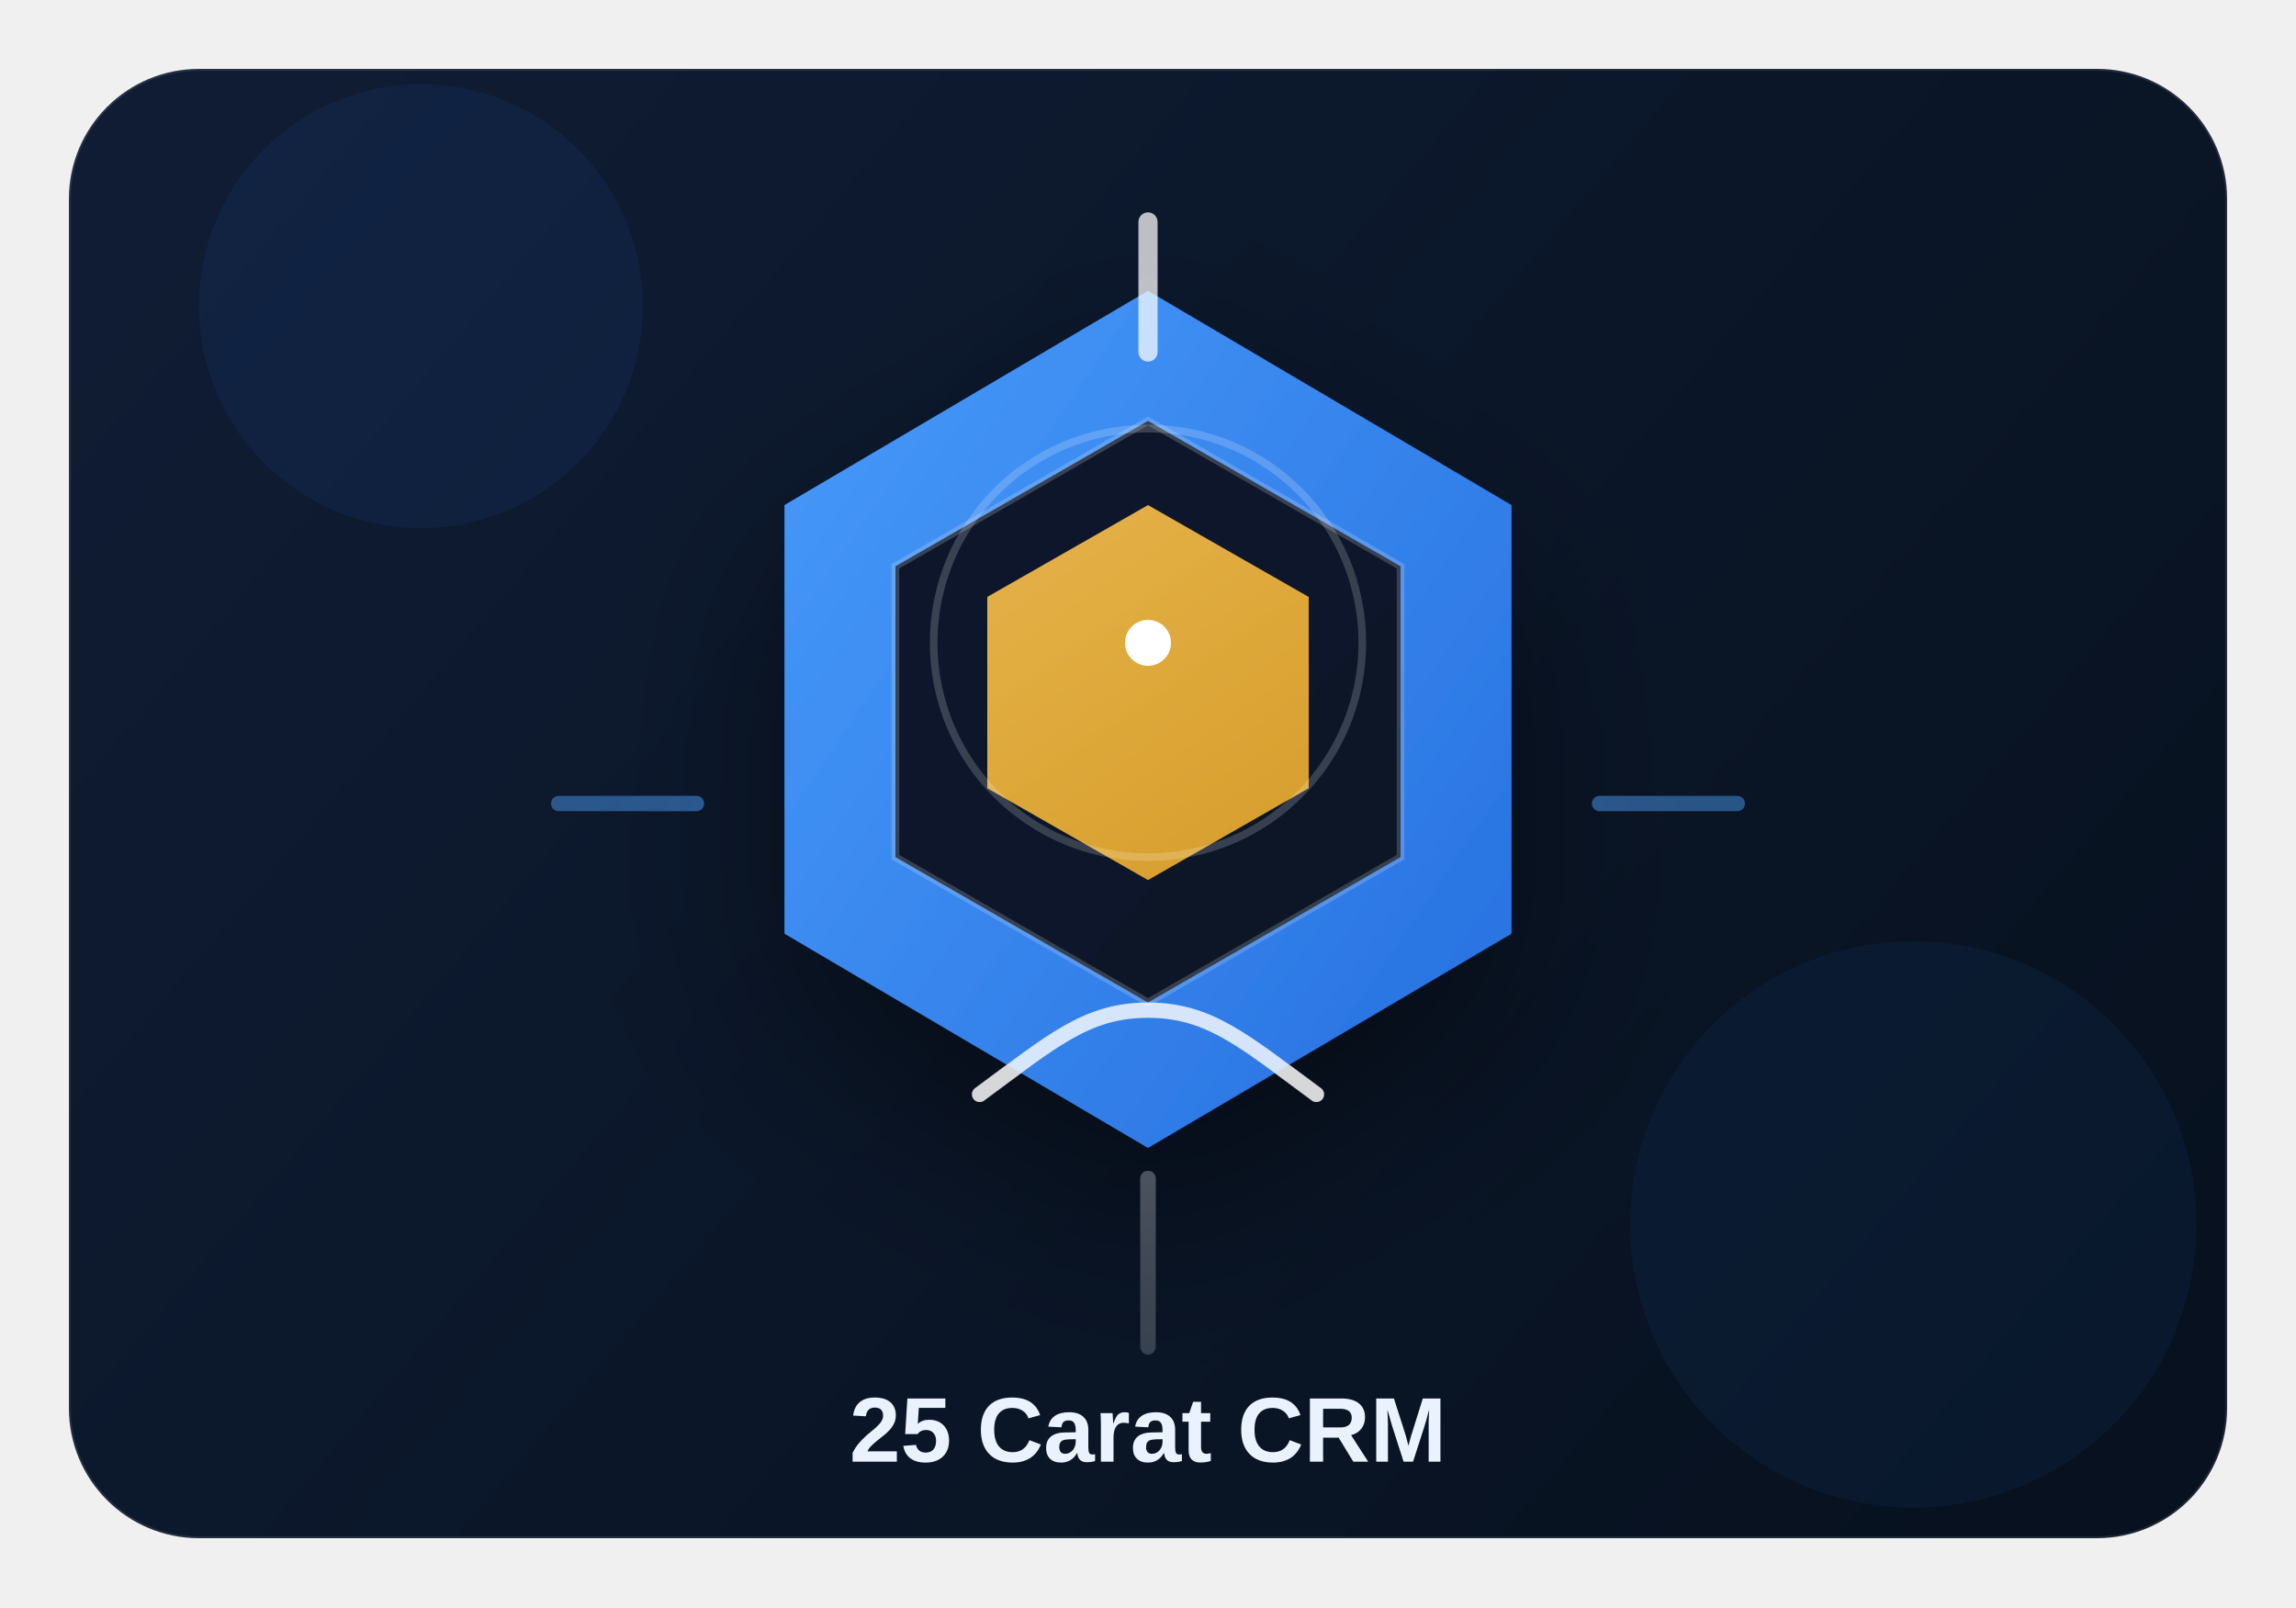
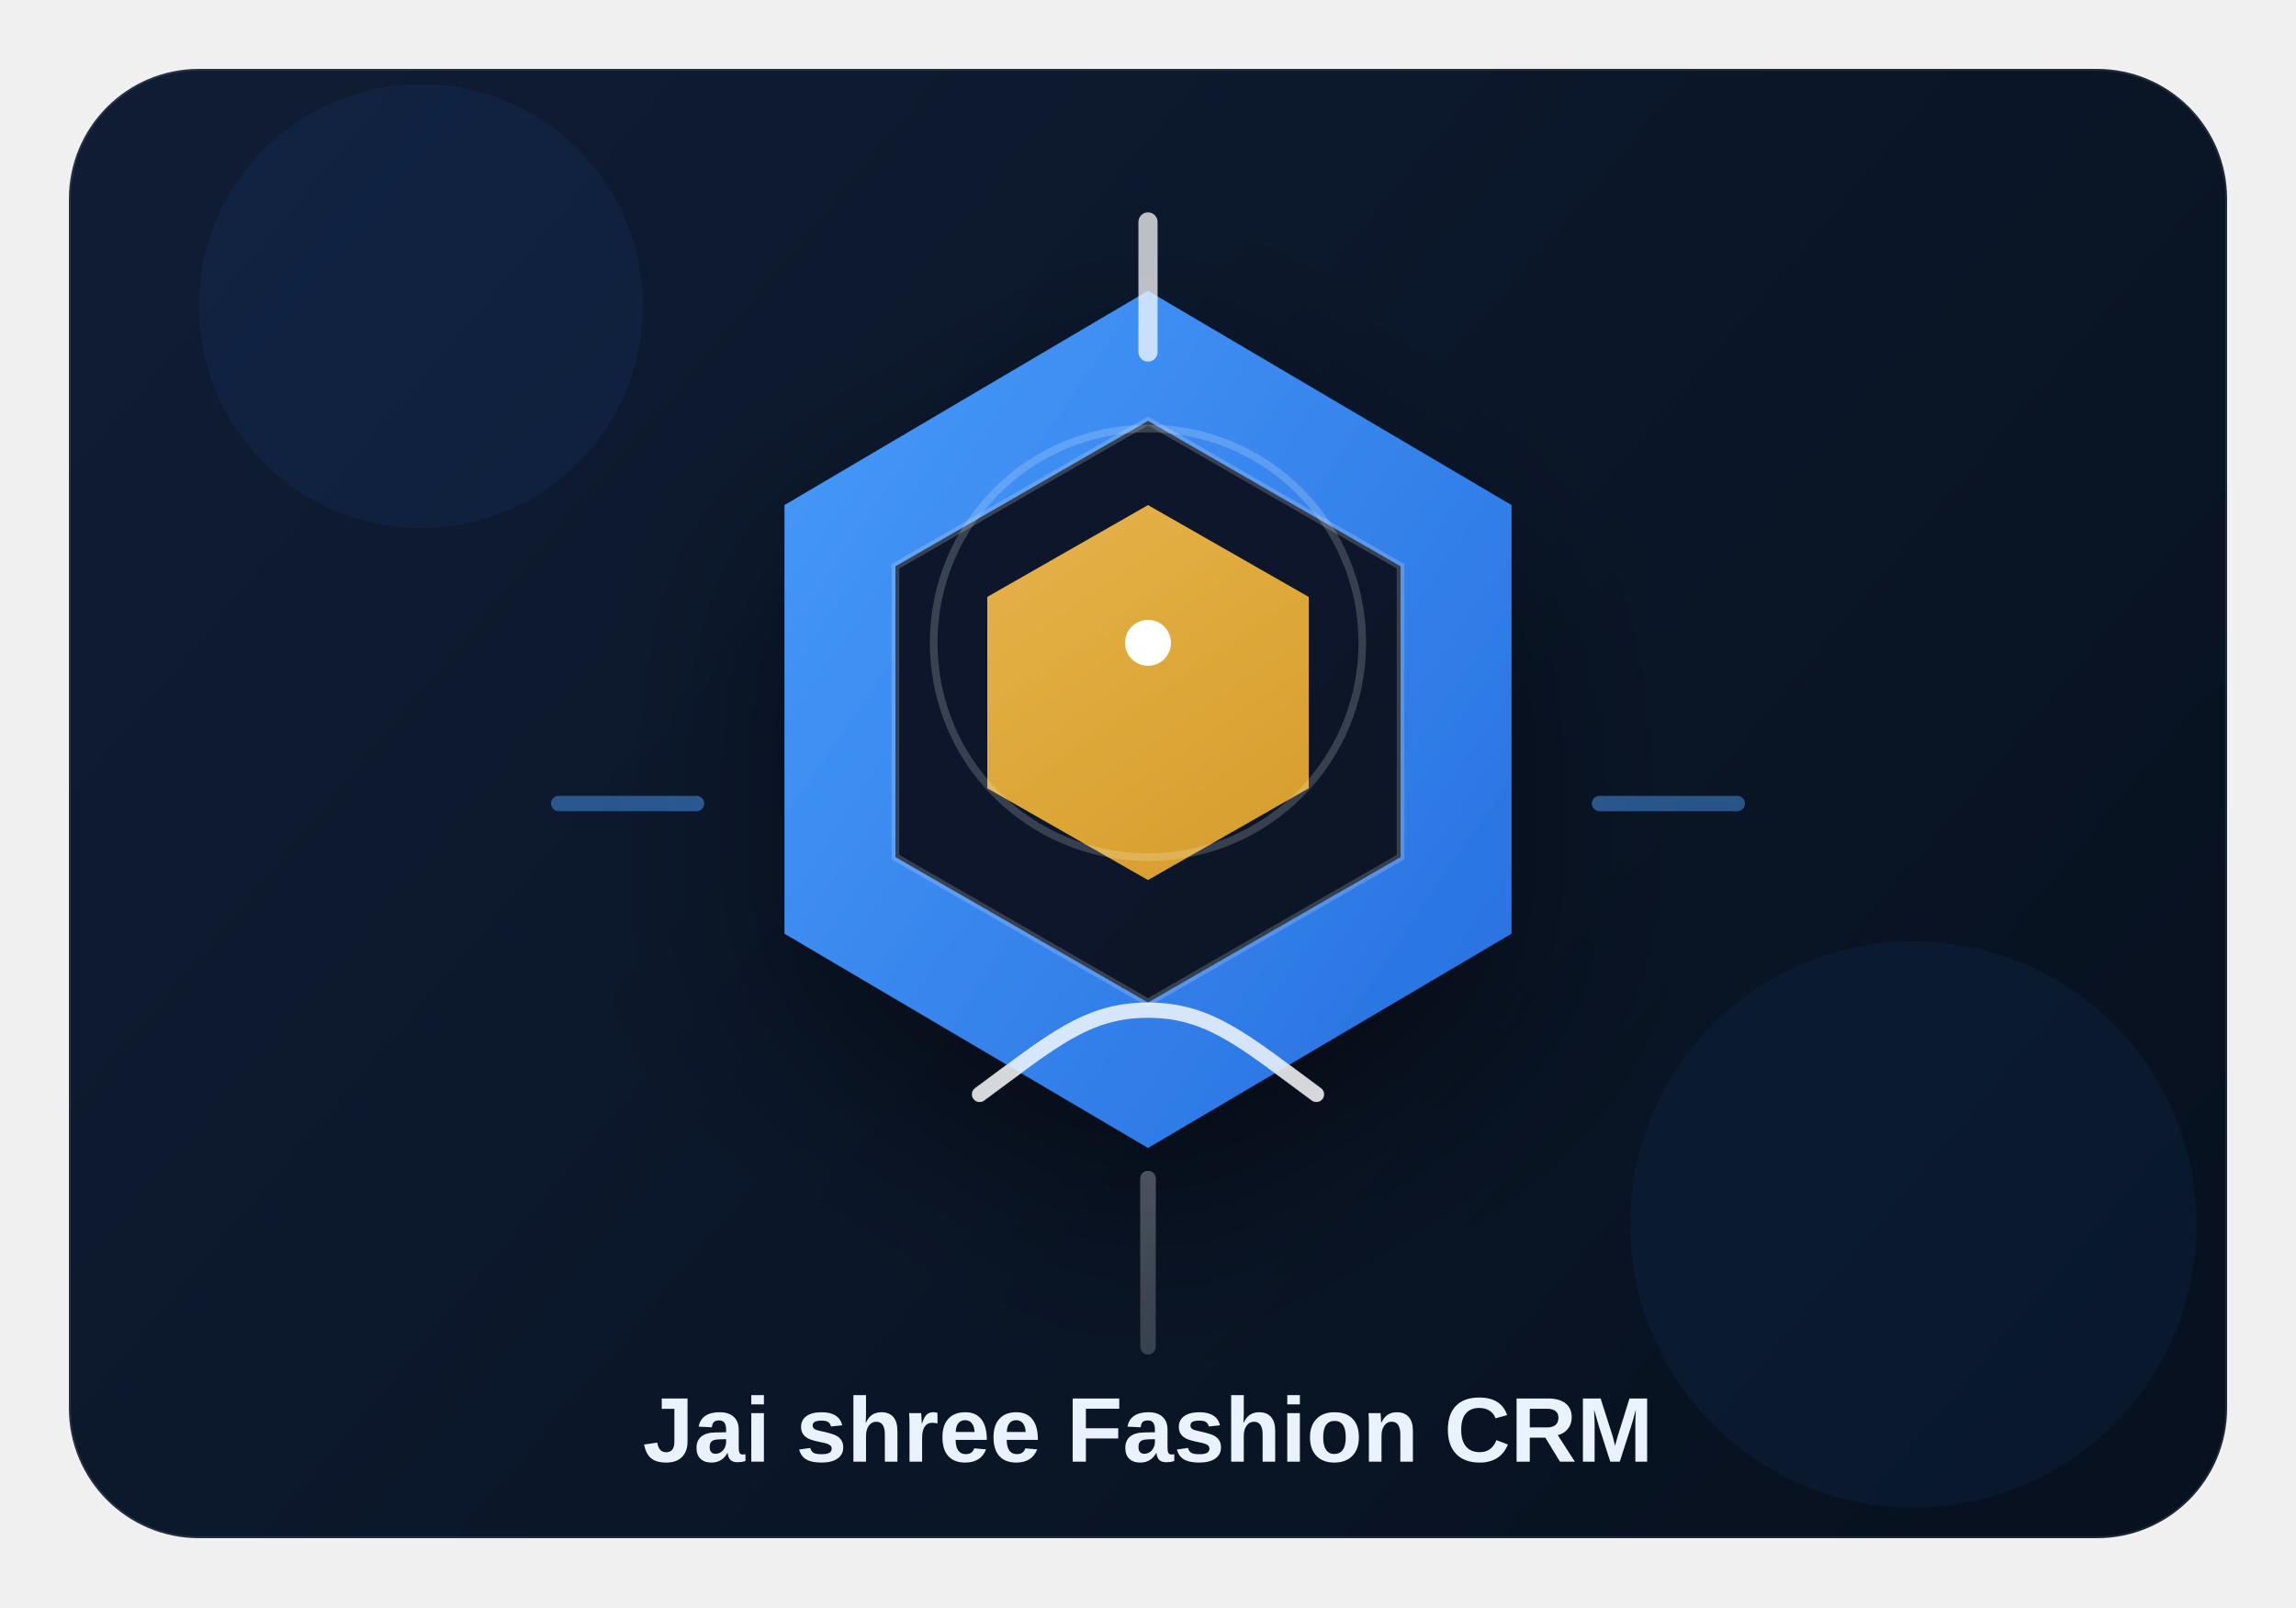
<svg xmlns="http://www.w3.org/2000/svg" width="600" height="420" viewBox="0 0 600 420" fill="none">
  <defs>
    <linearGradient id="bg" x1="72" y1="18" x2="528" y2="402" gradientUnits="userSpaceOnUse">
      <stop stop-color="#0F1C33" />
      <stop offset="1" stop-color="#07111F" />
    </linearGradient>
    <linearGradient id="blue" x1="132" y1="92" x2="470" y2="322" gradientUnits="userSpaceOnUse">
      <stop stop-color="#4EA2FF" />
      <stop offset="1" stop-color="#1D64D8" />
    </linearGradient>
    <linearGradient id="gold" x1="250" y1="72" x2="382" y2="264" gradientUnits="userSpaceOnUse">
      <stop stop-color="#F7C45A" />
      <stop offset="1" stop-color="#D99A1C" />
    </linearGradient>
    <filter id="shadow" x="0" y="0" width="600" height="420" filterUnits="userSpaceOnUse" color-interpolation-filters="sRGB">
      <feDropShadow dx="0" dy="22" stdDeviation="24" flood-color="#000000" flood-opacity="0.42" />
    </filter>
  </defs>
  <rect x="18" y="18" width="564" height="384" rx="34" fill="url(#bg)" stroke="rgba(255,255,255,0.10)" />
  <g opacity="0.55">
    <circle cx="110" cy="80" r="58" fill="#2D7FF9" fill-opacity="0.14" />
    <circle cx="500" cy="320" r="74" fill="#2D7FF9" fill-opacity="0.11" />
  </g>
  <g filter="url(#shadow)">
    <path d="M300 76L395 132V244L300 300L205 244V132L300 76Z" fill="url(#blue)" />
    <path d="M300 110L366 148V224L300 262L234 224V148L300 110Z" fill="url(#bg)" stroke="rgba(255,255,255,0.18)" stroke-width="2" />
    <path d="M300 132L342 156V206L300 230L258 206V156L300 132Z" fill="url(#gold)" opacity="0.95" />
    <path d="M300 58L300 92" stroke="rgba(255,255,255,0.72)" stroke-width="5" stroke-linecap="round" />
    <path d="M300 308L300 352" stroke="rgba(255,255,255,0.18)" stroke-width="4" stroke-linecap="round" />
    <path d="M182 210L146 210" stroke="rgba(78,162,255,0.45)" stroke-width="4" stroke-linecap="round" />
    <path d="M454 210L418 210" stroke="rgba(78,162,255,0.45)" stroke-width="4" stroke-linecap="round" />
    <path d="M300 112C331 112 356 137 356 168C356 199 331 224 300 224C269 224 244 199 244 168C244 137 269 112 300 112Z" stroke="rgba(255,255,255,0.18)" stroke-width="2" />
    <circle cx="300" cy="168" r="6" fill="#ffffff" />
    <path d="M256 286C275 272 284 264 300 264C316 264 325 272 344 286" stroke="rgba(255,255,255,0.8)" stroke-width="4" stroke-linecap="round" />
  </g>
-   <text x="300" y="382" text-anchor="middle" fill="#EAF2FF" font-family="Arial, sans-serif" font-size="24" font-weight="700">25 Carat CRM</text>
+   <text x="300" y="382" text-anchor="middle" fill="#EAF2FF" font-family="Arial, sans-serif" font-size="24" font-weight="700">Jai shree Fashion CRM</text>
</svg>
